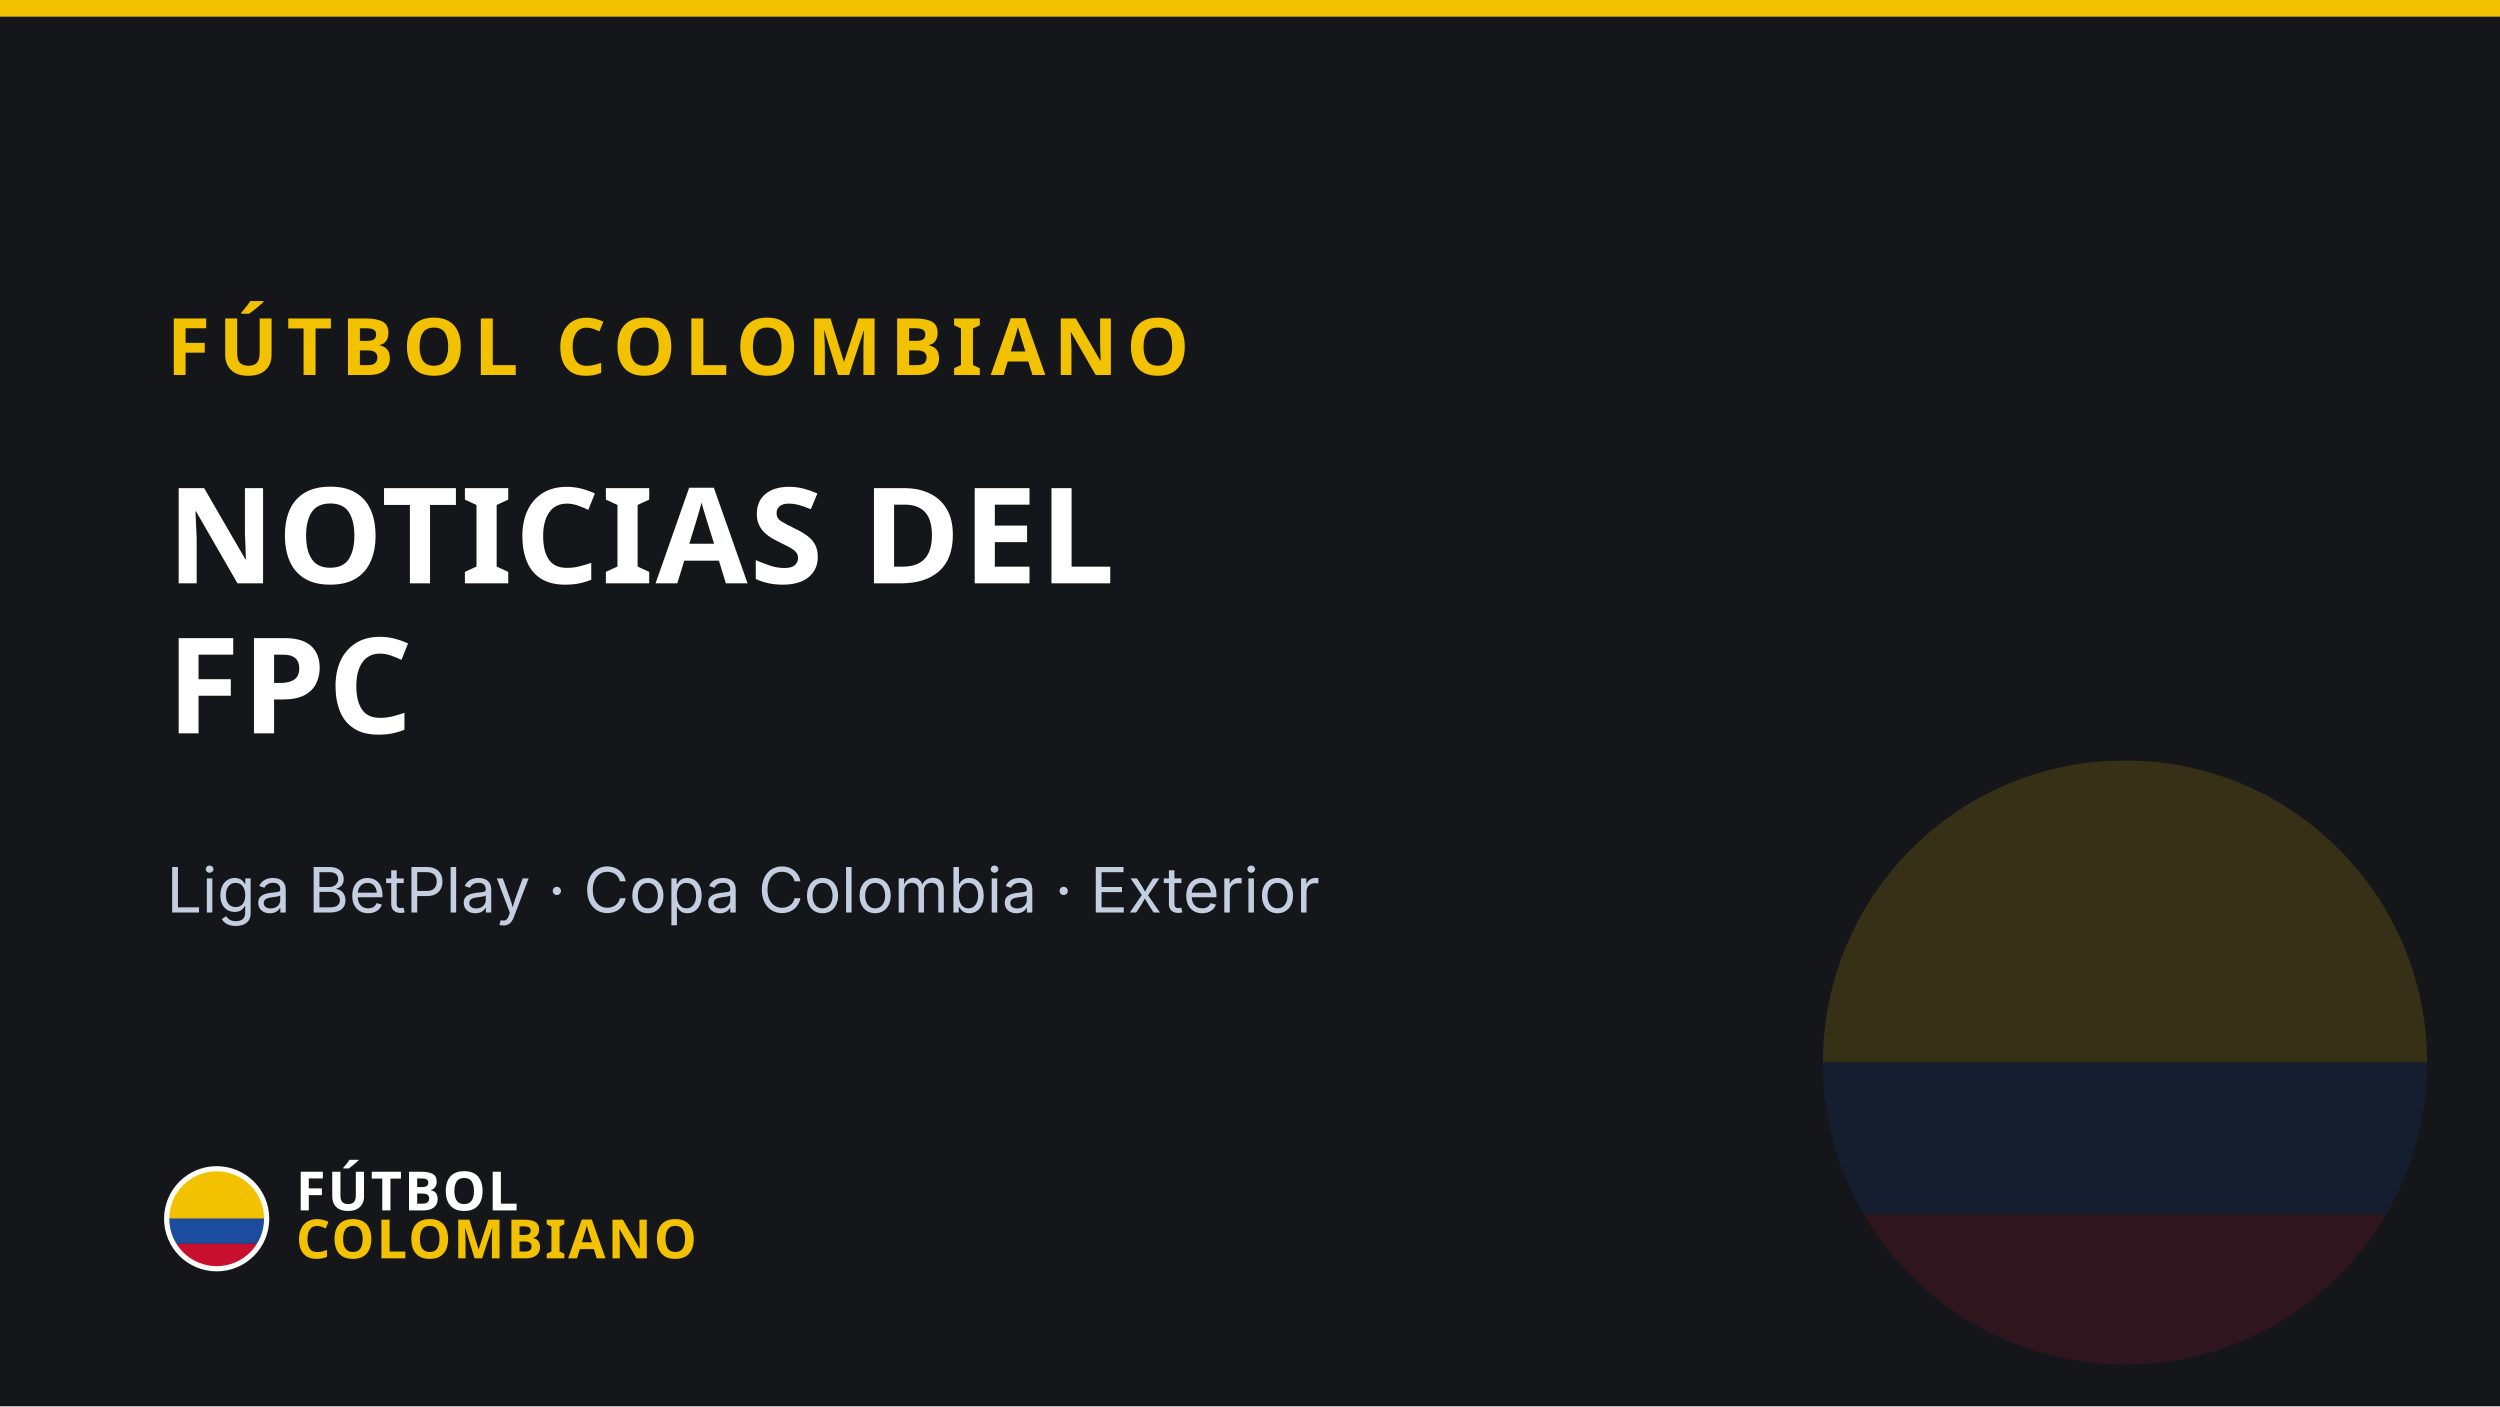
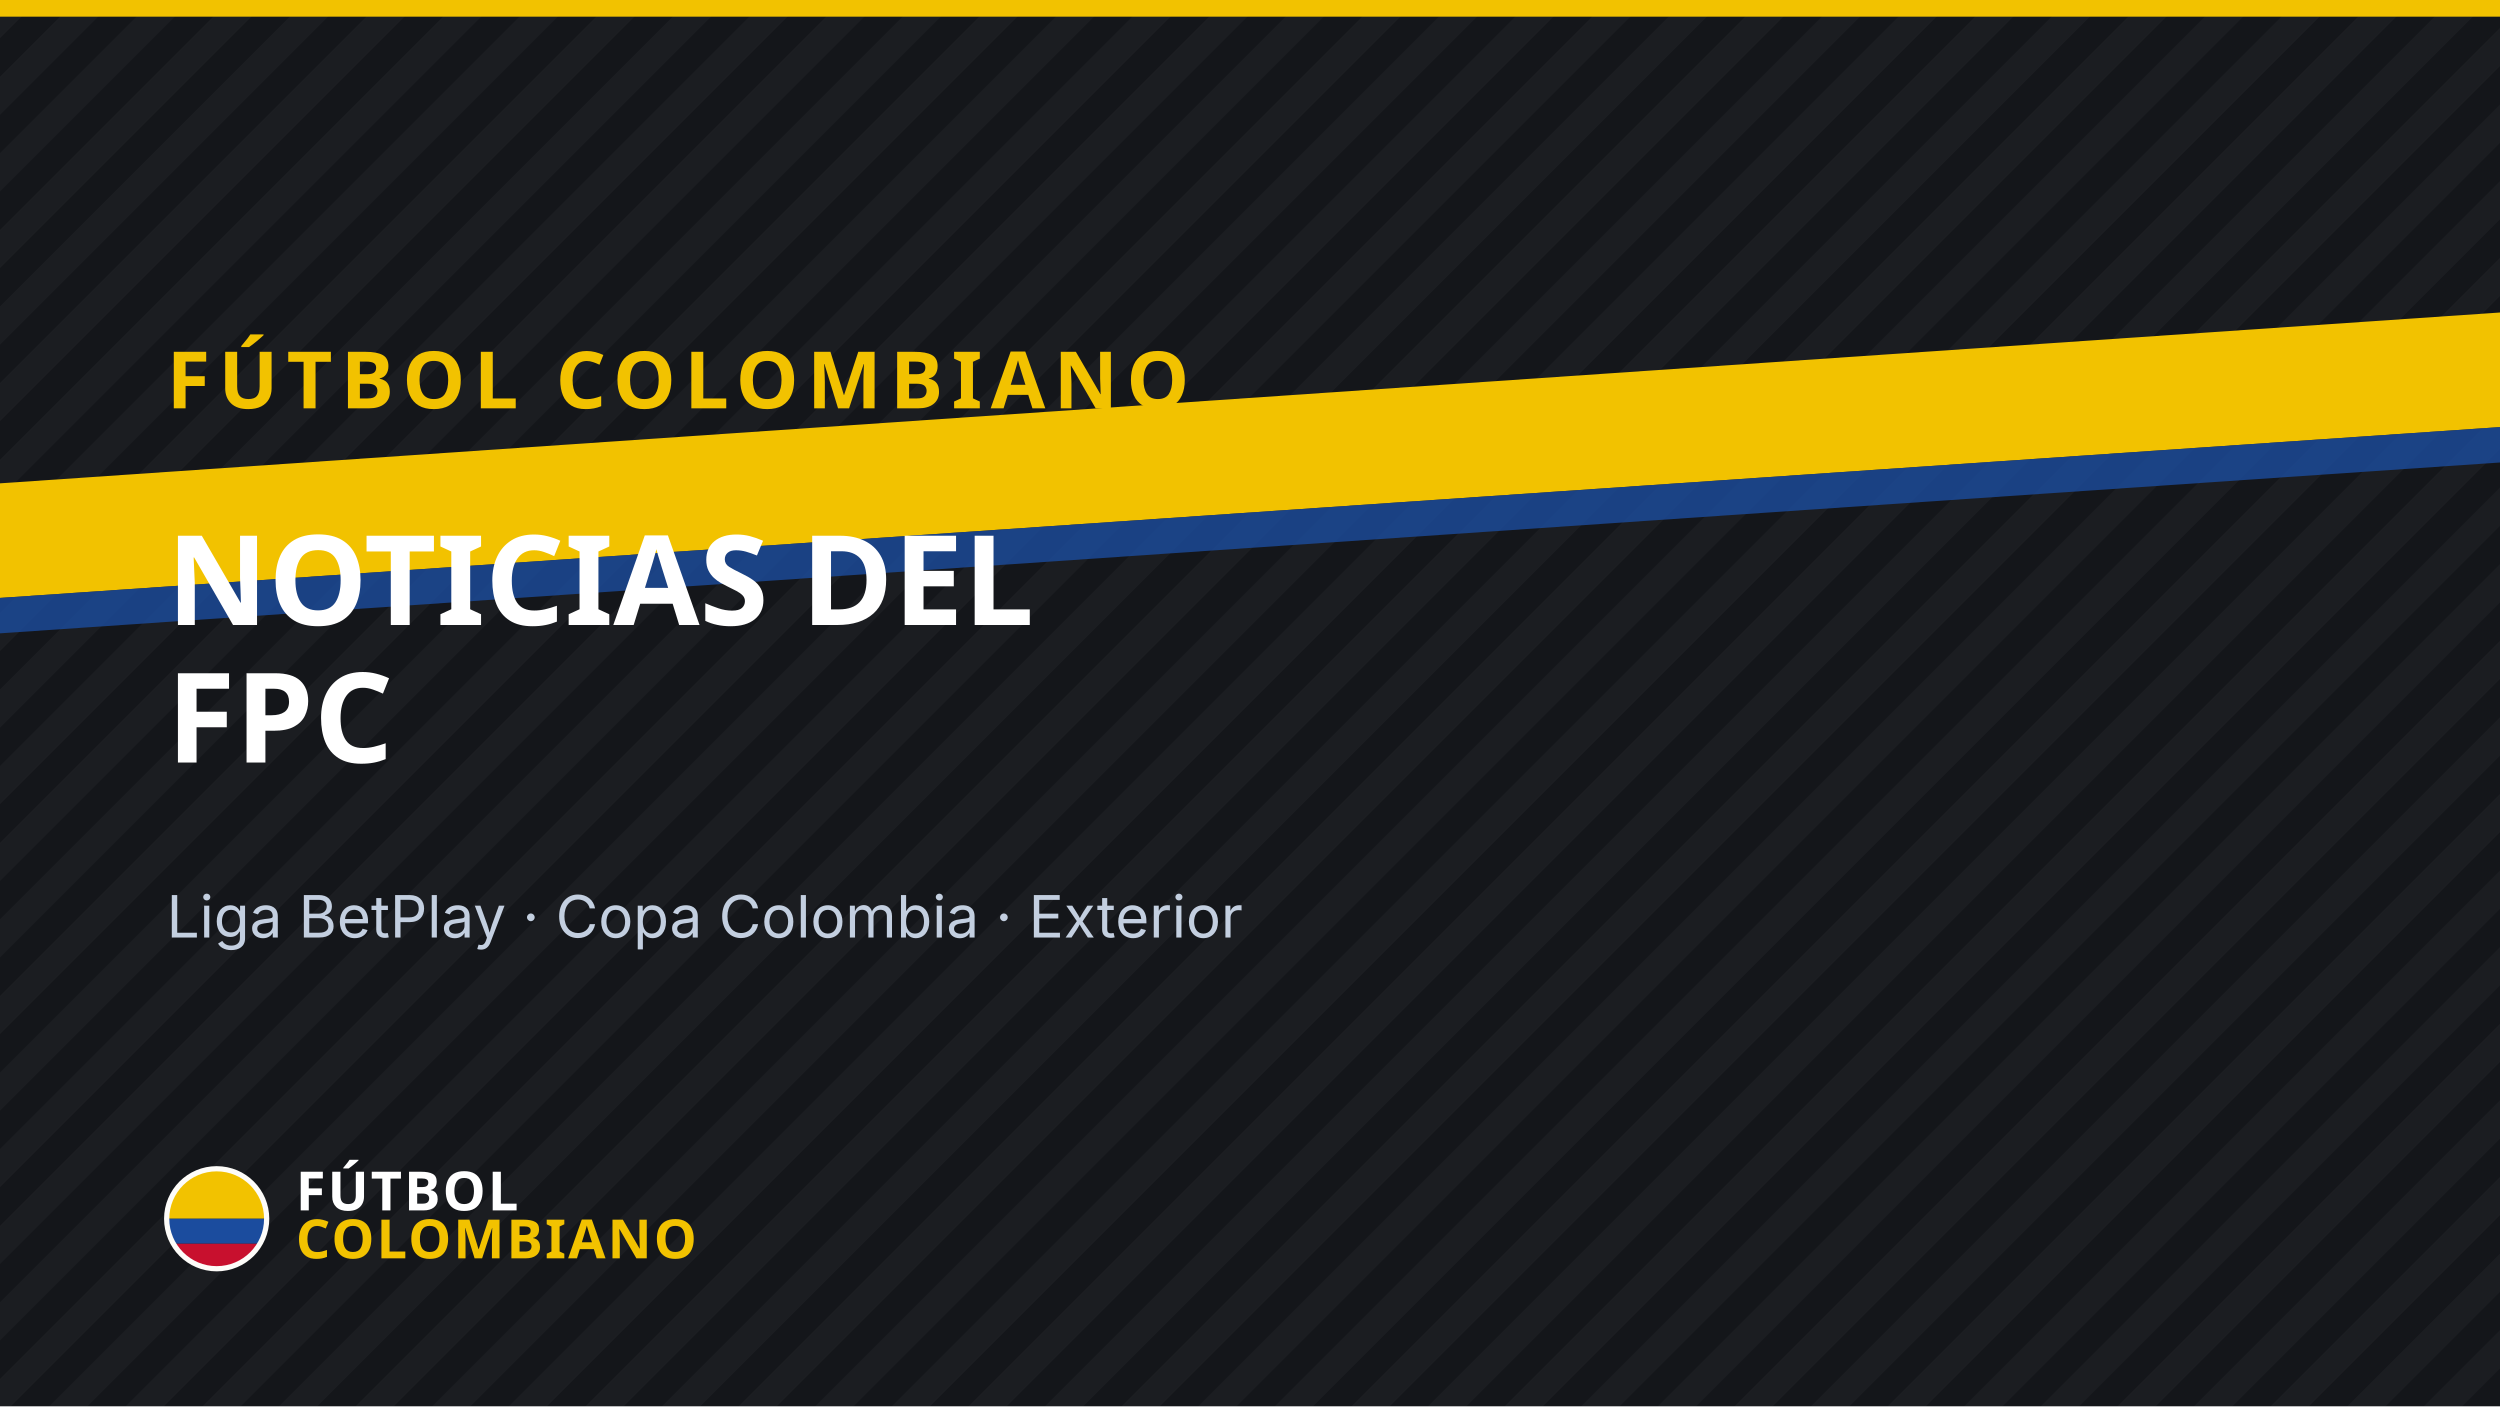
<svg xmlns="http://www.w3.org/2000/svg" viewBox="0 0 1200 675" width="1200" height="675">
+   <defs>
+     <pattern id="rayas" width="26" height="26" patternTransform="rotate(45)" patternUnits="userSpaceOnUse">
+       <rect width="13" height="26" fill="#FFFFFF" opacity="0.035" />
+     </pattern>
+     <linearGradient id="fondoBase" x1="0" y1="0" x2="1" y2="1">
+       <stop offset="0" stop-color="#12305C" />
+       <stop offset="1" stop-color="#08172D" />
+     </linearGradient>
+   </defs>
  <rect width="1200" height="675" fill="#14161A" />
+   <rect width="1200" height="675" fill="url(#rayas)" />
+   <polygon points="0,232 1200,150 1200,205 0,287" fill="#F2C200" />
+   <polygon points="0,287 1200,205 1200,222 0,304" fill="#1B4C9E" opacity="0.8" />
  <rect width="1200" height="8" fill="#F2C200" />
-   <clipPath id="bw">
-     <circle cx="1020" cy="510" r="145" />
-   </clipPath>
-   <g clip-path="url(#bw)" opacity="0.15">
-     <rect x="875" y="365" width="290" height="145" fill="#F2C200" />
-     <rect x="875" y="510" width="290" height="73" fill="#1B4C9E" />
-     <rect x="875" y="583" width="290" height="73" fill="#C8102E" />
-   </g>
-   <text x="80" y="180" font-family="Barlow Condensed, Oswald, sans-serif" font-size="38" font-weight="700" fill="#F2C200" letter-spacing="4">FÚTBOL COLOMBIANO</text>
-   <text font-family="Barlow Condensed, Oswald, sans-serif" font-size="64" font-weight="700" fill="#FFFFFF" letter-spacing="1">
-     <tspan x="80" y="280" textLength="422" lengthAdjust="spacingAndGlyphs">NOTICIAS DEL</tspan>
-     <tspan x="80" y="352" textLength="106" lengthAdjust="spacingAndGlyphs">FPC</tspan>
+   <text x="80" y="196" font-family="Barlow Condensed, Oswald, sans-serif" font-size="38" font-weight="700" fill="#F2C200" letter-spacing="4">FÚTBOL COLOMBIANO</text>
+   <text font-family="Barlow Condensed, Oswald, sans-serif" font-size="60" font-weight="700" fill="#FFFFFF">
+     <tspan x="80" y="300" textLength="396" lengthAdjust="spacingAndGlyphs">NOTICIAS DEL</tspan>
+     <tspan x="80" y="366" textLength="99" lengthAdjust="spacingAndGlyphs">FPC</tspan>
  </text>
-   <text x="80" y="438" font-family="Inter, system-ui, sans-serif" font-size="30" fill="#C3CFE0">Liga BetPlay · Copa Colombia · Exterior</text>
+   <text x="80" y="450" font-family="Inter, system-ui, sans-serif" font-size="28" fill="#C3CFE0">Liga BetPlay · Copa Colombia · Exterior</text>
  <g transform="translate(80,585)">
    <clipPath id="l">
      <circle cx="24" cy="0" r="24" />
    </clipPath>
    <g clip-path="url(#l)">
      <rect x="0" y="-24" width="48" height="24" fill="#F2C200" />
      <rect x="0" y="0" width="48" height="12" fill="#1B4C9E" />
      <rect x="0" y="12" width="48" height="12" fill="#C8102E" />
    </g>
    <circle cx="24" cy="0" r="24" fill="none" stroke="#FDFCF9" stroke-width="2.5" />
    <text x="62" y="-4" font-family="Barlow Condensed, Oswald, sans-serif" font-size="26" font-weight="700" fill="#FFFFFF" letter-spacing="1">FÚTBOL</text>
    <text x="62" y="19" font-family="Barlow Condensed, Oswald, sans-serif" font-size="26" font-weight="700" fill="#F2C200" letter-spacing="1">COLOMBIANO</text>
  </g>
</svg>
